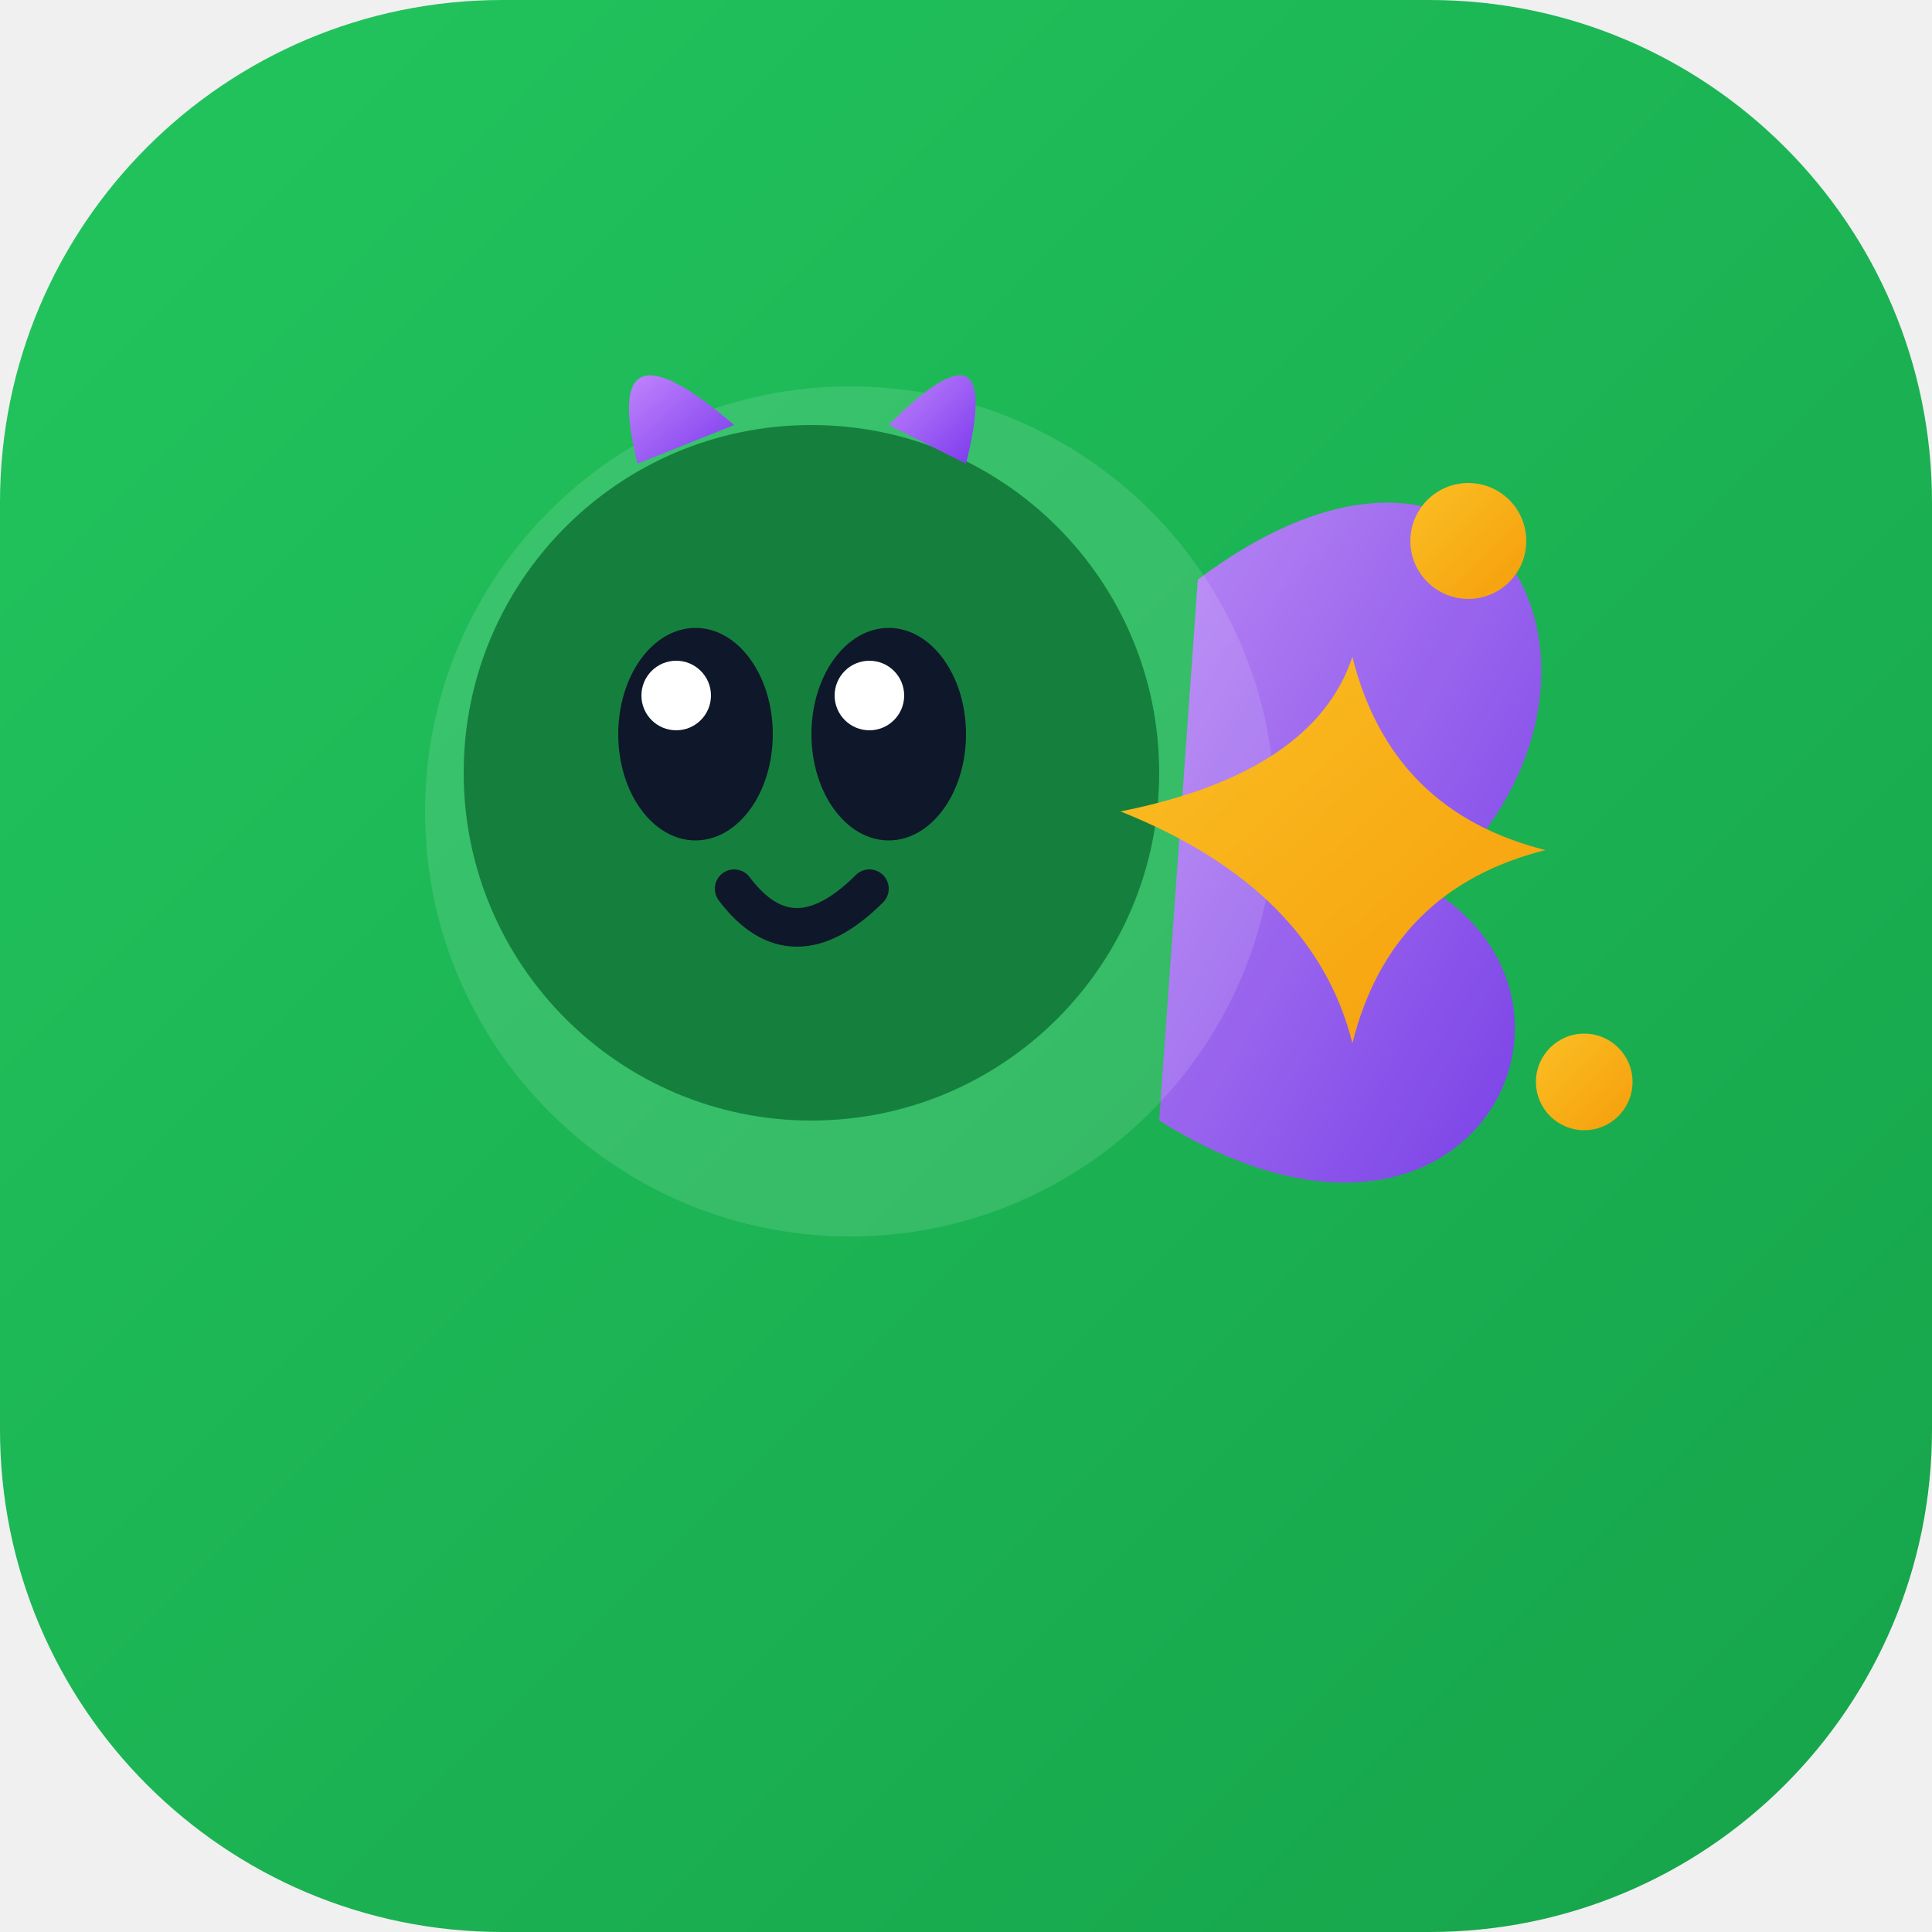
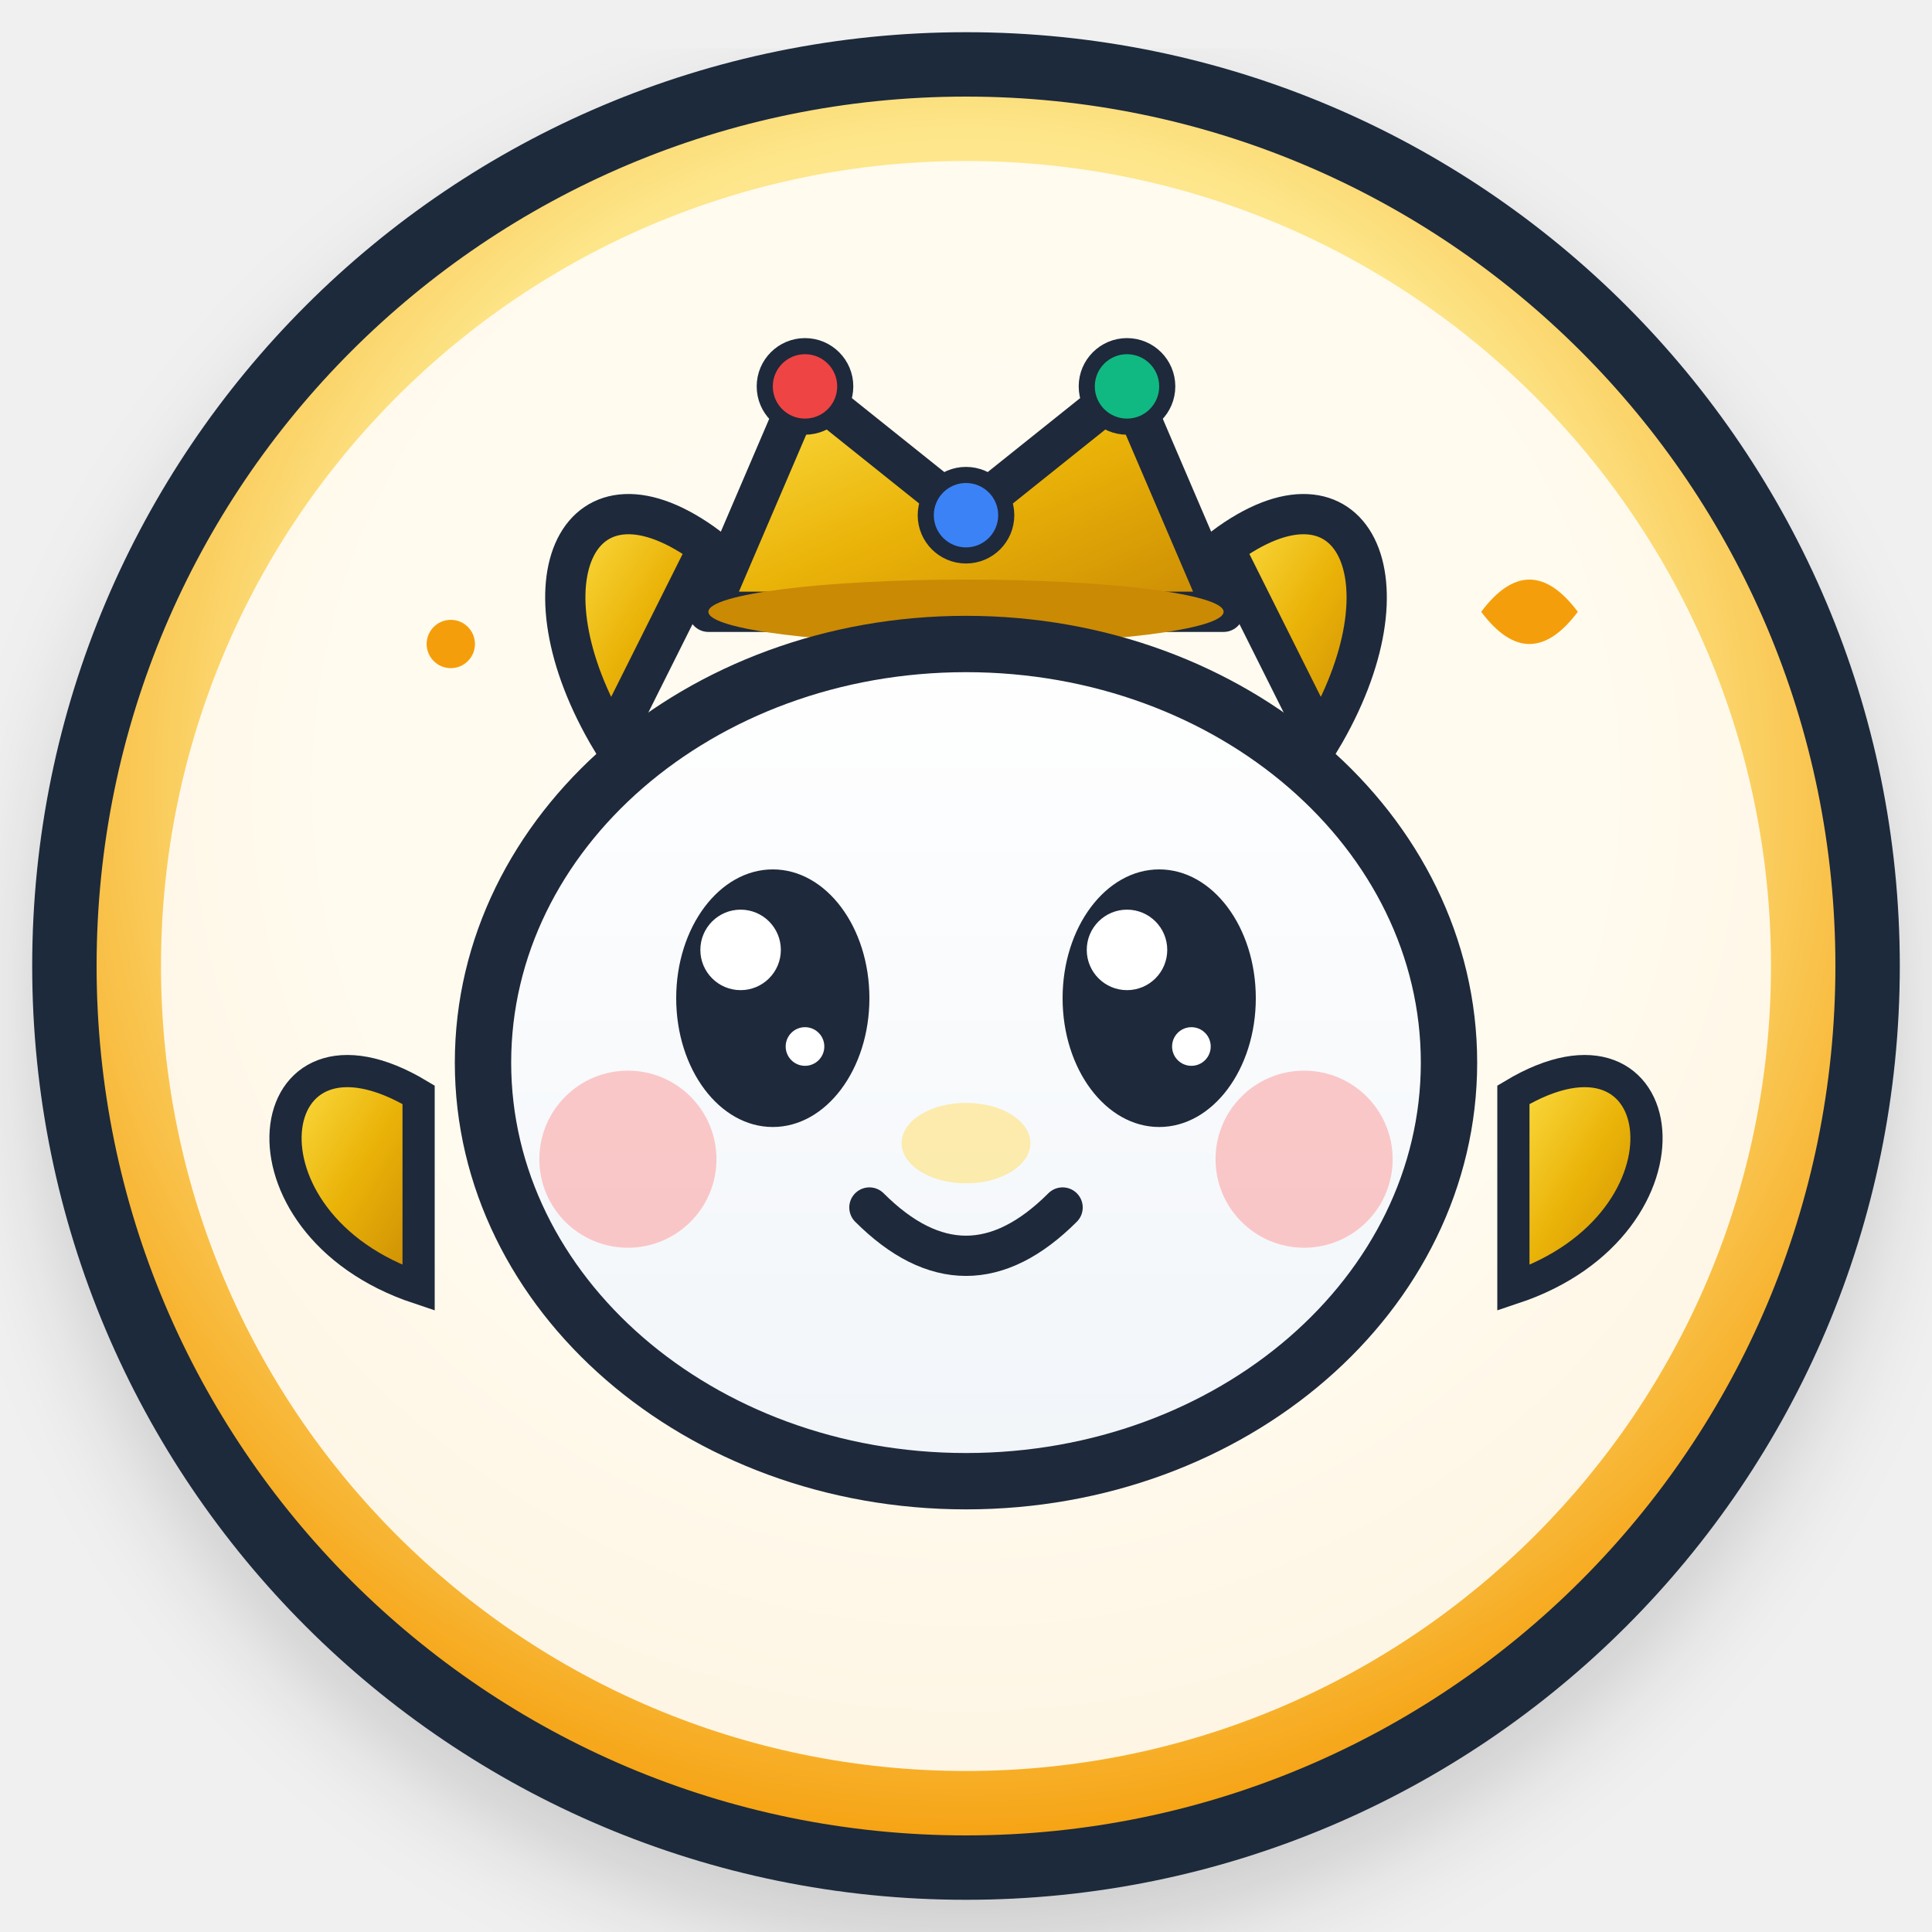
- <svg xmlns="http://www.w3.org/2000/svg" viewBox="0 0 100 100" fill="none">
+ <svg xmlns="http://www.w3.org/2000/svg" viewBox="0 0 120 120" fill="none">
  <defs>
-     <linearGradient id="dragonGreen" x1="0%" y1="0%" x2="100%" y2="100%">
-       <stop offset="0%" stop-color="#22C55E" />
-       <stop offset="100%" stop-color="#16A34A" />
+     <radialGradient id="bgGlow" cx="50%" cy="40%" r="60%">
+       <stop offset="0%" stop-color="#FEF3C7" />
+       <stop offset="60%" stop-color="#FDE68A" />
+       <stop offset="100%" stop-color="#F59E0B" />
+     </radialGradient>
+     <linearGradient id="dragonWhite" x1="0%" y1="0%" x2="0%" y2="100%">
+       <stop offset="0%" stop-color="#FFFFFF" />
+       <stop offset="100%" stop-color="#F1F5F9" />
    </linearGradient>
-     <linearGradient id="magicViolet" x1="0%" y1="0%" x2="100%" y2="100%">
-       <stop offset="0%" stop-color="#C084FC" />
-       <stop offset="100%" stop-color="#7C3AED" />
+     <linearGradient id="crownGold" x1="0%" y1="0%" x2="100%" y2="100%">
+       <stop offset="0%" stop-color="#FDE047" />
+       <stop offset="50%" stop-color="#EAB308" />
+       <stop offset="100%" stop-color="#CA8A04" />
    </linearGradient>
-     <linearGradient id="sunnyGold" x1="0%" y1="0%" x2="100%" y2="100%">
-       <stop offset="0%" stop-color="#FBBF24" />
-       <stop offset="100%" stop-color="#F59E0B" />
-     </linearGradient>
+     <filter id="softShadow" x="-10%" y="-10%" width="120%" height="120%">
+       <feDropShadow dx="0" dy="3" stdDeviation="3" flood-opacity="0.15" />
+     </filter>
  </defs>
-   <rect width="100" height="100" rx="26" fill="url(#dragonGreen)" />
-   <path d="M 62 30 C 78 18, 86 36, 74 46 C 84 52, 76 68, 60 58 Z" fill="url(#magicViolet)" opacity="0.95" />
-   <circle cx="44" cy="42" r="22" fill="#FFFFFF" opacity="0.12" />
-   <circle cx="42" cy="40" r="18" fill="#15803D" />
-   <ellipse cx="36" cy="38" rx="4" ry="5.5" fill="#0F172A" />
-   <circle cx="35" cy="36" r="1.8" fill="#FFFFFF" />
-   <ellipse cx="46" cy="38" rx="4" ry="5.5" fill="#0F172A" />
-   <circle cx="45" cy="36" r="1.8" fill="#FFFFFF" />
-   <path d="M 38 46 Q 41 50 45 46" stroke="#0F172A" stroke-width="2" stroke-linecap="round" fill="none" />
-   <path d="M 33 24 Q 31 16 38 22 Z" fill="url(#magicViolet)" />
-   <path d="M 46 22 Q 52 16 50 24 Z" fill="url(#magicViolet)" />
-   <path d="M 58 42 Q 68 40 70 34 Q 72 42 80 44 Q 72 46 70 54 Q 68 46 58 42 Z" fill="url(#sunnyGold)" />
-   <circle cx="76" cy="28" r="3" fill="url(#sunnyGold)" />
-   <circle cx="82" cy="56" r="2.5" fill="url(#sunnyGold)" />
+   <circle cx="60" cy="60" r="56" fill="url(#bgGlow)" stroke="#1E293B" stroke-width="4" filter="url(#softShadow)" />
+   <circle cx="60" cy="60" r="50" fill="#FFFDF8" opacity="0.9" />
+   <g transform="translate(42, 16)">
+     <path d="M2 22 L8 8 L18 16 L28 8 L34 22 Z" fill="url(#crownGold)" stroke="#1E293B" stroke-width="2.5" stroke-linejoin="round" />
+     <circle cx="8" cy="8" r="2.5" fill="#EF4444" stroke="#1E293B" stroke-width="1" />
+     <circle cx="18" cy="16" r="2.5" fill="#3B82F6" stroke="#1E293B" stroke-width="1" />
+     <circle cx="28" cy="8" r="2.5" fill="#10B981" stroke="#1E293B" stroke-width="1" />
+     <ellipse cx="18" cy="22" rx="16" ry="2" fill="#CA8A04" />
+   </g>
+   <path d="M38 46 C32 36, 36 28, 44 34 Z" fill="url(#crownGold)" stroke="#1E293B" stroke-width="2.5" />
+   <path d="M82 46 C88 36, 84 28, 76 34 Z" fill="url(#crownGold)" stroke="#1E293B" stroke-width="2.5" />
+   <ellipse cx="60" cy="66" rx="30" ry="26" fill="url(#dragonWhite)" stroke="#1E293B" stroke-width="3.5" />
+   <circle cx="39" cy="72" r="5.5" fill="#FCA5A5" opacity="0.6" />
+   <circle cx="81" cy="72" r="5.5" fill="#FCA5A5" opacity="0.6" />
+   <g>
+     <ellipse cx="48" cy="62" rx="6" ry="8" fill="#1E293B" />
+     <circle cx="46" cy="59" r="2.5" fill="#FFFFFF" />
+     <circle cx="50" cy="65" r="1.2" fill="#FFFFFF" />
+   </g>
+   <g>
+     <ellipse cx="72" cy="62" rx="6" ry="8" fill="#1E293B" />
+     <circle cx="70" cy="59" r="2.5" fill="#FFFFFF" />
+     <circle cx="74" cy="65" r="1.2" fill="#FFFFFF" />
+   </g>
+   <ellipse cx="60" cy="71" rx="4" ry="2.5" fill="#FDE68A" opacity="0.7" />
+   <path d="M54 75 Q60 81 66 75" stroke="#1E293B" stroke-width="2.5" stroke-linecap="round" fill="none" />
+   <path d="M26 68 C16 62, 14 76, 26 80 Z" fill="url(#crownGold)" stroke="#1E293B" stroke-width="2" />
+   <path d="M94 68 C104 62, 106 76, 94 80 Z" fill="url(#crownGold)" stroke="#1E293B" stroke-width="2" />
+   <path d="M92 38 Q95 34 98 38 Q95 42 92 38 Z" fill="#F59E0B" />
+   <circle cx="28" cy="40" r="1.5" fill="#F59E0B" />
</svg>
